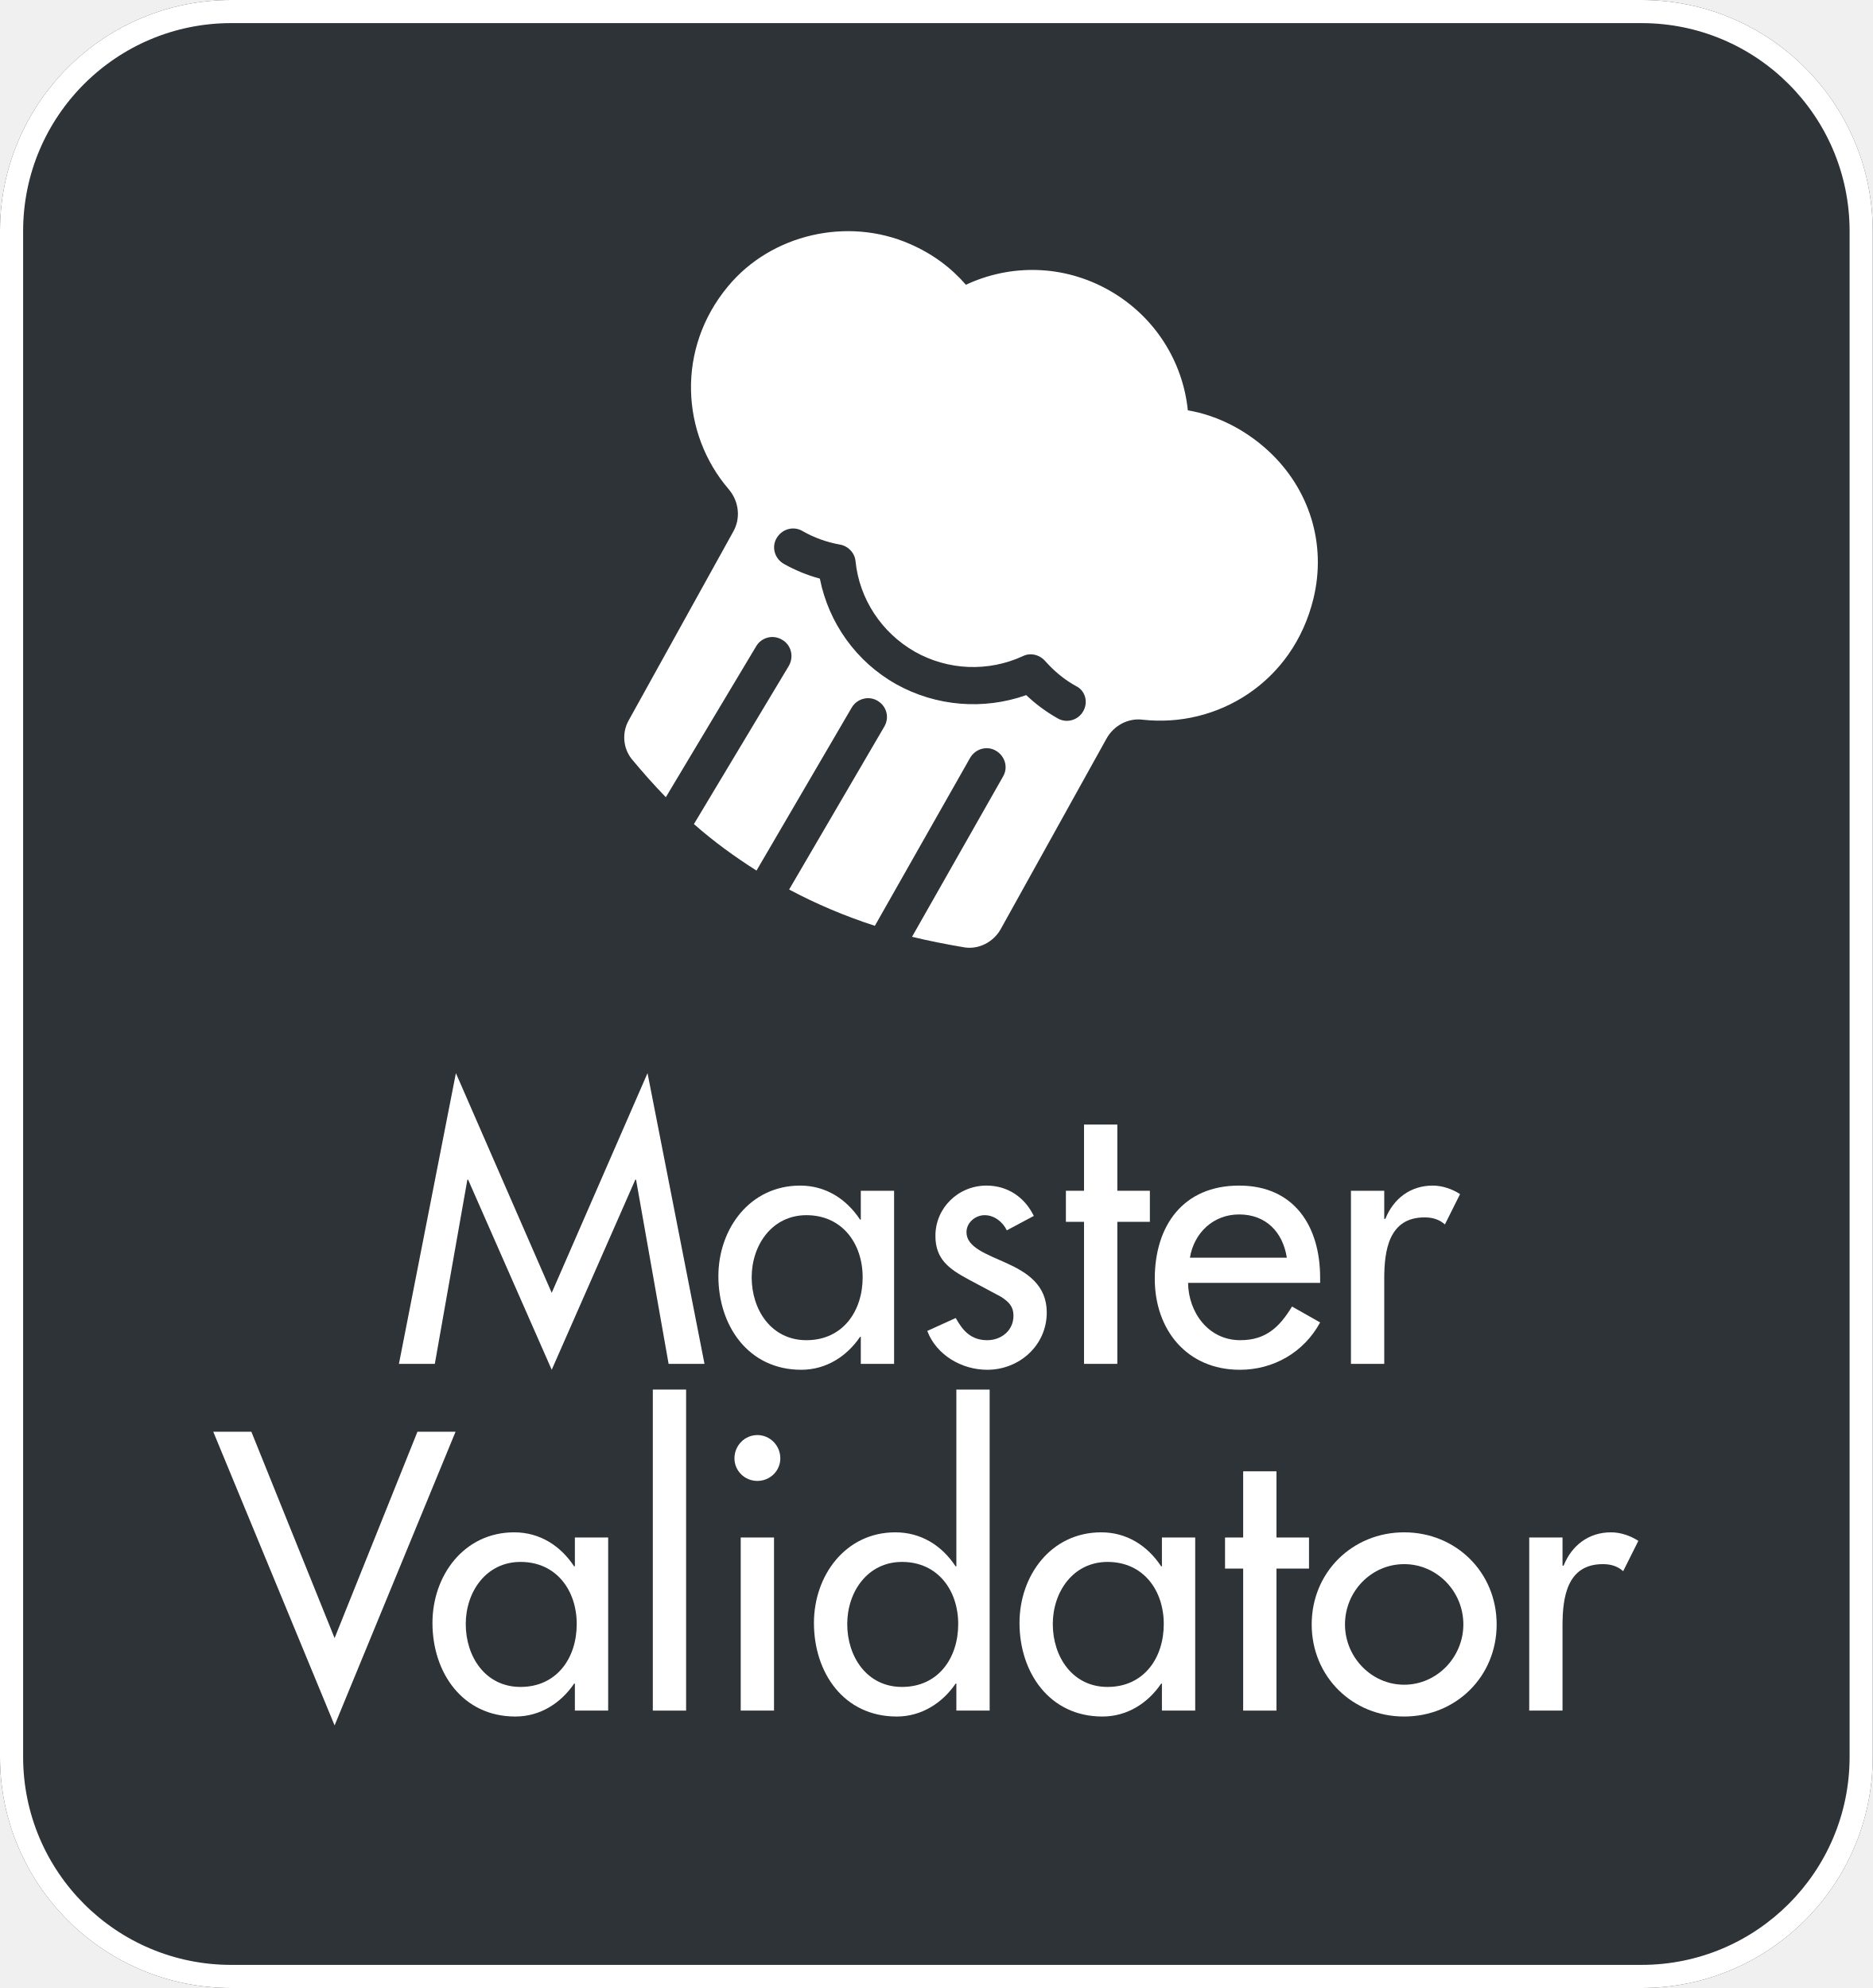
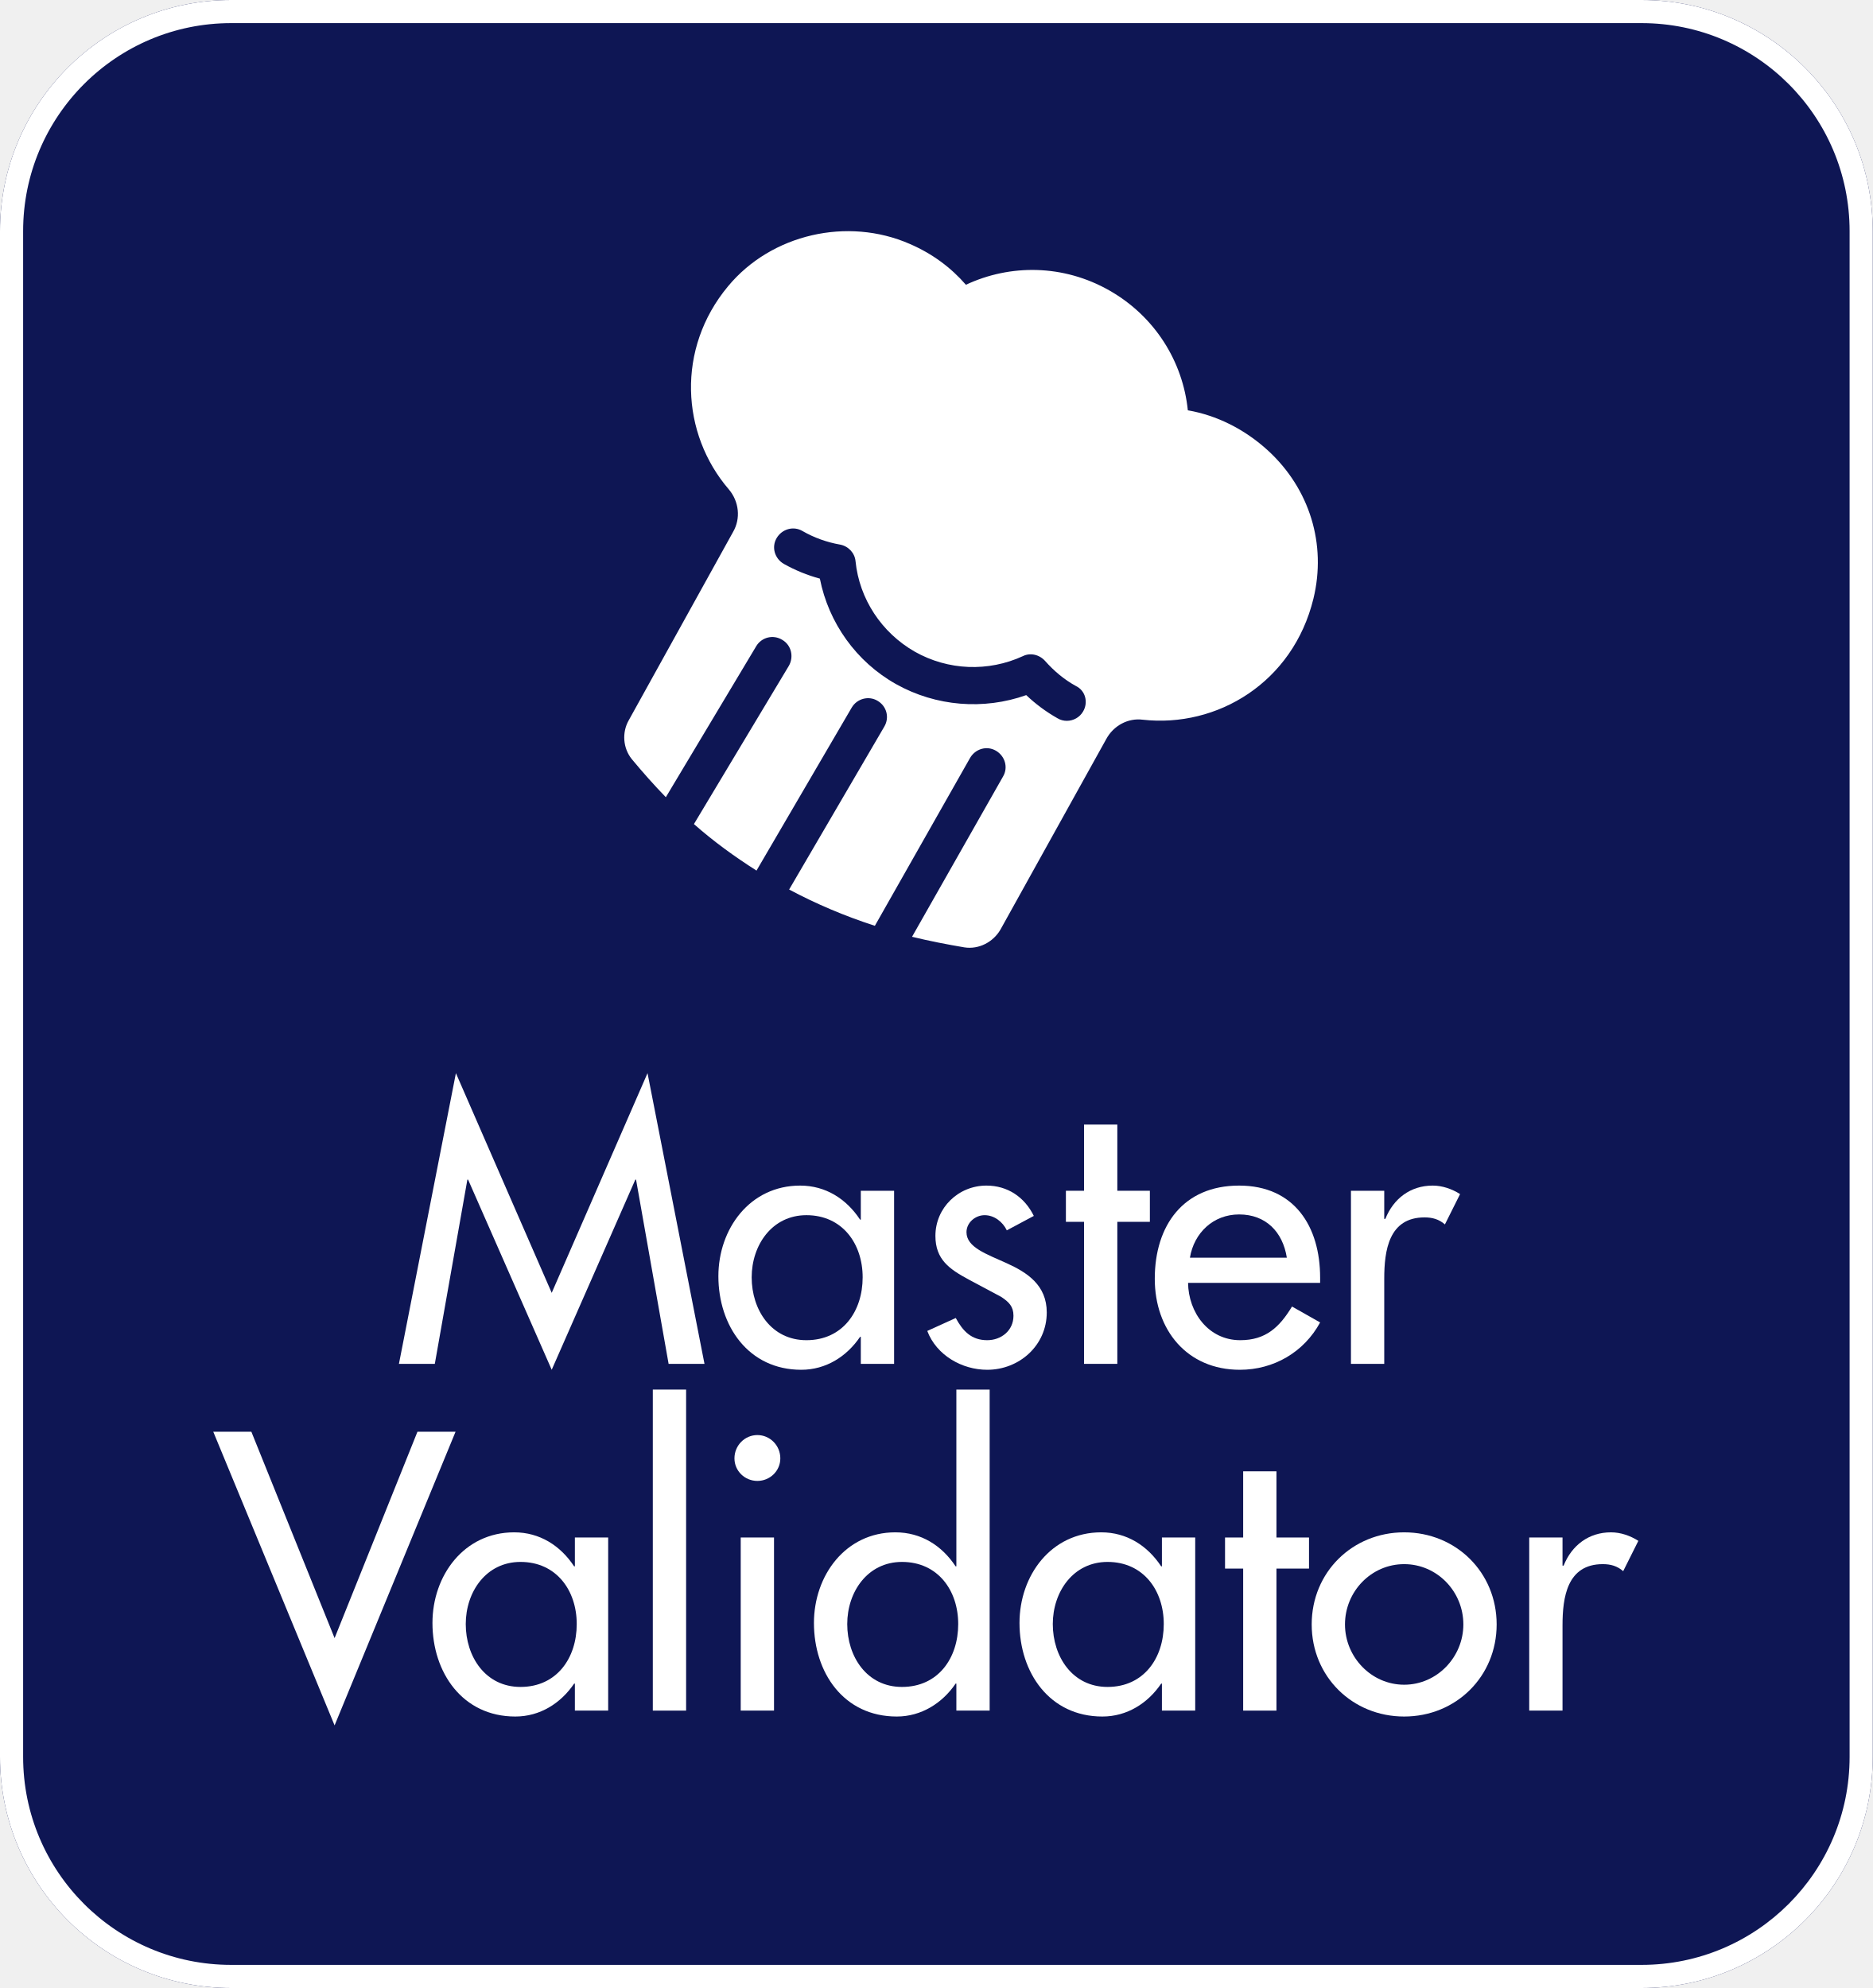
<svg xmlns="http://www.w3.org/2000/svg" width="81" height="86" viewBox="0 0 81 86" fill="none">
-   <path d="M0 10C0 4.477 4.477 0 10 0H71C76.523 0 81 4.477 81 10V76C81 81.523 76.523 86 71 86H10C4.477 86 0 81.523 0 76V10Z" fill="#2E3338" />
+   <path d="M0 10C0 4.477 4.477 0 10 0H71C76.523 0 81 4.477 81 10V76C81 81.523 76.523 86 71 86H10C4.477 86 0 81.523 0 76V10Z" fill="#0e1654" />
  <path fill-rule="evenodd" clip-rule="evenodd" d="M71 1H10C5.029 1 1 5.029 1 10V76C1 80.971 5.029 85 10 85H71C75.971 85 80 80.971 80 76V10C80 5.029 75.971 1 71 1ZM10 0C4.477 0 0 4.477 0 10V76C0 81.523 4.477 86 10 86H71C76.523 86 81 81.523 81 76V10C81 4.477 76.523 0 71 0H10Z" fill="white" />
  <path d="M54.856 19.501C53.822 18.552 52.608 17.963 51.377 17.75C51.164 15.656 49.966 13.693 47.981 12.564C45.995 11.435 43.698 11.419 41.778 12.319C41.139 11.582 40.334 10.977 39.35 10.552C36.659 9.374 33.361 10.126 31.49 12.384C29.242 15.084 29.456 18.765 31.523 21.17C31.966 21.693 32.048 22.43 31.703 23.019L27.191 31.166C26.896 31.69 26.945 32.361 27.323 32.835C27.798 33.408 28.291 33.964 28.799 34.487L32.705 27.96C32.934 27.567 33.443 27.436 33.837 27.681C34.23 27.91 34.345 28.418 34.116 28.81L30.014 35.649C30.867 36.402 31.769 37.056 32.721 37.661L36.839 30.61C37.069 30.217 37.578 30.087 37.955 30.316C38.349 30.545 38.48 31.035 38.251 31.428L34.132 38.48C35.297 39.101 36.528 39.625 37.84 40.05L41.959 32.786C42.189 32.393 42.681 32.246 43.075 32.475C43.468 32.704 43.616 33.195 43.386 33.588L39.448 40.525C40.187 40.705 40.942 40.852 41.713 40.983C42.336 41.081 42.96 40.754 43.272 40.214L47.85 31.968C48.161 31.395 48.785 31.052 49.425 31.134C52.641 31.494 55.923 29.53 56.809 25.898C57.383 23.542 56.645 21.154 54.856 19.501ZM46.849 30.774C46.701 31.035 46.422 31.183 46.143 31.183C46.012 31.183 45.864 31.15 45.733 31.068C45.241 30.79 44.781 30.446 44.387 30.07C42.55 30.724 40.482 30.561 38.759 29.596C37.036 28.63 35.839 26.945 35.461 25.031C34.92 24.884 34.395 24.671 33.902 24.393C33.508 24.164 33.361 23.673 33.59 23.28C33.82 22.888 34.312 22.741 34.706 22.97C35.215 23.264 35.773 23.46 36.331 23.558C36.692 23.624 36.971 23.919 37.004 24.278C37.168 25.915 38.136 27.371 39.563 28.189C41.007 29.007 42.746 29.072 44.24 28.385C44.568 28.221 44.962 28.32 45.208 28.598C45.585 29.023 46.028 29.399 46.537 29.677C46.947 29.874 47.078 30.381 46.849 30.774Z" fill="white" />
  <path d="M23.863 59.256L27.479 51.032H27.511L28.919 59H30.471L28.007 46.424L23.863 55.928L19.719 46.424L17.255 59H18.807L20.215 51.032H20.247L23.863 59.256Z" fill="white" />
  <path d="M34.88 57.976C33.36 57.976 32.512 56.664 32.512 55.256C32.512 53.864 33.392 52.568 34.88 52.568C36.432 52.568 37.312 53.8 37.312 55.256C37.312 56.728 36.448 57.976 34.88 57.976ZM38.672 51.512H37.232V52.76H37.2C36.608 51.864 35.712 51.288 34.608 51.288C32.432 51.288 31.072 53.16 31.072 55.208C31.072 57.352 32.368 59.256 34.656 59.256C35.728 59.256 36.624 58.68 37.2 57.832H37.232V59H38.672V51.512Z" fill="white" />
  <path d="M44.715 52.6C44.315 51.784 43.579 51.288 42.667 51.288C41.451 51.288 40.459 52.248 40.459 53.464C40.459 54.488 41.067 54.904 41.899 55.352L43.307 56.104C43.643 56.328 43.835 56.52 43.835 56.92C43.835 57.56 43.307 57.976 42.699 57.976C42.011 57.976 41.643 57.576 41.339 57.016L40.107 57.576C40.507 58.632 41.611 59.256 42.699 59.256C44.091 59.256 45.275 58.2 45.275 56.776C45.275 55.592 44.427 55.048 43.547 54.648C42.667 54.248 41.803 53.96 41.803 53.304C41.803 52.888 42.187 52.568 42.587 52.568C43.003 52.568 43.371 52.856 43.547 53.224L44.715 52.6Z" fill="white" />
  <path d="M48.327 52.856H49.735V51.512H48.327V48.648H46.887V51.512H46.103V52.856H46.887V59H48.327V52.856Z" fill="white" />
  <path d="M57.099 55.496V55.272C57.099 53.048 55.979 51.288 53.595 51.288C51.179 51.288 49.947 53.016 49.947 55.32C49.947 57.528 51.339 59.256 53.627 59.256C55.083 59.256 56.395 58.504 57.099 57.208L55.883 56.52C55.339 57.416 54.747 57.976 53.643 57.976C52.267 57.976 51.403 56.776 51.387 55.496H57.099ZM51.467 54.408C51.643 53.336 52.475 52.536 53.595 52.536C54.747 52.536 55.483 53.288 55.659 54.408H51.467Z" fill="white" />
  <path d="M59.872 51.512H58.432V59H59.872V55.32C59.872 54.104 60.064 52.664 61.616 52.664C61.952 52.664 62.24 52.744 62.496 52.968L63.152 51.656C62.8 51.432 62.384 51.288 61.968 51.288C61.008 51.288 60.272 51.848 59.92 52.728H59.872V51.512Z" fill="white" />
  <path d="M10.872 61.936H9.224L14.472 74.64L19.704 61.936H18.056L14.472 70.864L10.872 61.936Z" fill="white" />
  <path d="M22.513 72.976C20.993 72.976 20.145 71.664 20.145 70.256C20.145 68.864 21.025 67.568 22.513 67.568C24.065 67.568 24.945 68.8 24.945 70.256C24.945 71.728 24.081 72.976 22.513 72.976ZM26.305 66.512H24.865V67.76H24.833C24.241 66.864 23.345 66.288 22.241 66.288C20.065 66.288 18.705 68.16 18.705 70.208C18.705 72.352 20.001 74.256 22.289 74.256C23.361 74.256 24.257 73.68 24.833 72.832H24.865V74H26.305V66.512Z" fill="white" />
  <path d="M29.676 60.112H28.236V74H29.676V60.112Z" fill="white" />
  <path d="M33.478 66.512H32.038V74H33.478V66.512ZM32.758 62.08C32.215 62.08 31.767 62.528 31.767 63.088C31.767 63.632 32.215 64.064 32.758 64.064C33.303 64.064 33.751 63.632 33.751 63.088C33.751 62.528 33.303 62.08 32.758 62.08Z" fill="white" />
  <path d="M39.013 72.976C37.493 72.976 36.645 71.664 36.645 70.256C36.645 68.864 37.525 67.568 39.013 67.568C40.565 67.568 41.445 68.8 41.445 70.256C41.445 71.728 40.581 72.976 39.013 72.976ZM41.365 74H42.805V60.112H41.365V67.76H41.333C40.741 66.864 39.845 66.288 38.725 66.288C36.565 66.288 35.205 68.16 35.205 70.208C35.205 72.352 36.485 74.256 38.789 74.256C39.845 74.256 40.757 73.68 41.333 72.832H41.365V74Z" fill="white" />
  <path d="M47.904 72.976C46.384 72.976 45.536 71.664 45.536 70.256C45.536 68.864 46.416 67.568 47.904 67.568C49.456 67.568 50.336 68.8 50.336 70.256C50.336 71.728 49.472 72.976 47.904 72.976ZM51.696 66.512H50.256V67.76H50.224C49.632 66.864 48.736 66.288 47.632 66.288C45.456 66.288 44.096 68.16 44.096 70.208C44.096 72.352 45.392 74.256 47.68 74.256C48.752 74.256 49.648 73.68 50.224 72.832H50.256V74H51.696V66.512Z" fill="white" />
  <path d="M55.21 67.856H56.618V66.512H55.21V63.648H53.77V66.512H52.986V67.856H53.77V74H55.21V67.856Z" fill="white" />
  <path d="M60.734 66.288C58.494 66.288 56.734 68.016 56.734 70.272C56.734 72.528 58.494 74.256 60.734 74.256C62.974 74.256 64.734 72.528 64.734 70.272C64.734 68.016 62.974 66.288 60.734 66.288ZM60.734 67.664C62.158 67.664 63.294 68.848 63.294 70.272C63.294 71.68 62.158 72.88 60.734 72.88C59.31 72.88 58.174 71.68 58.174 70.272C58.174 68.848 59.31 67.664 60.734 67.664Z" fill="white" />
  <path d="M67.583 66.512H66.143V74H67.583V70.32C67.583 69.104 67.775 67.664 69.327 67.664C69.663 67.664 69.951 67.744 70.207 67.968L70.863 66.656C70.511 66.432 70.095 66.288 69.679 66.288C68.719 66.288 67.983 66.848 67.631 67.728H67.583V66.512Z" fill="white" />
</svg>
